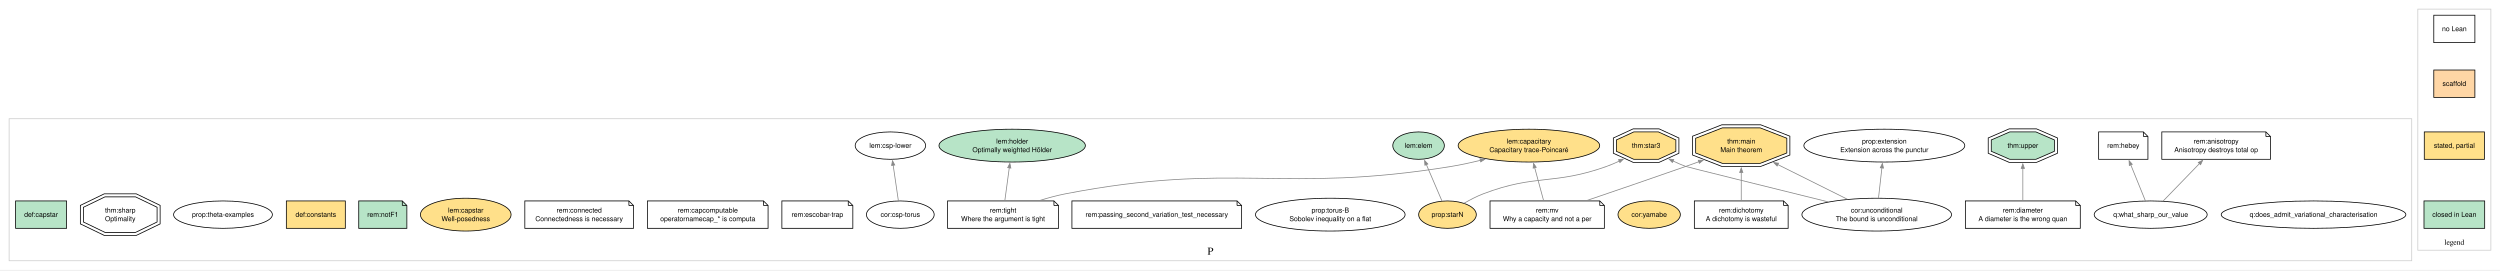
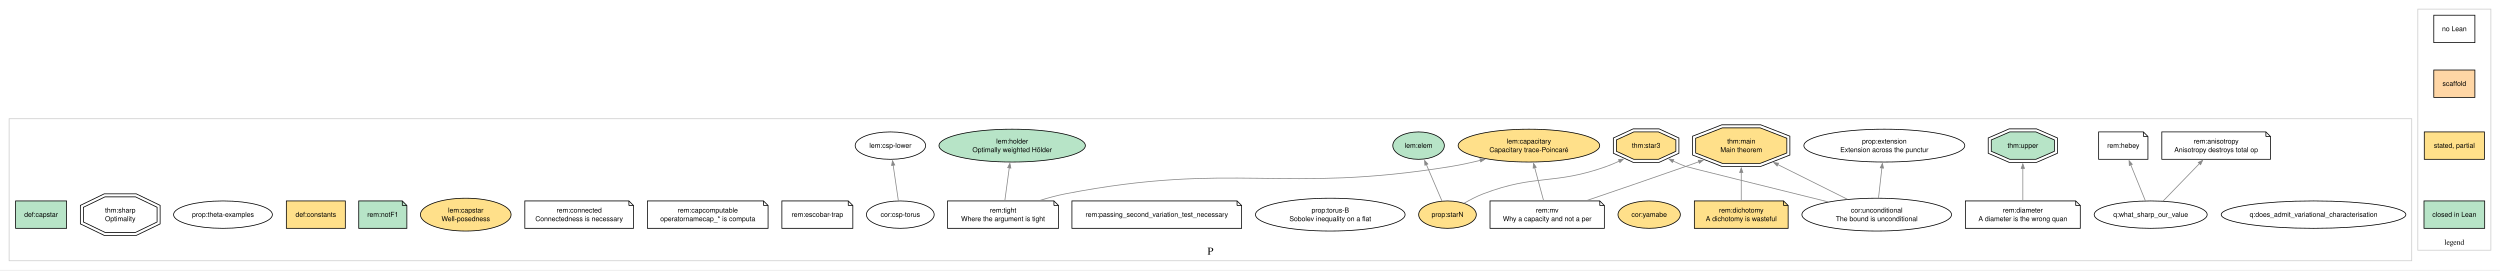
<svg xmlns="http://www.w3.org/2000/svg" width="3285pt" height="355pt" viewBox="0.00 0.00 3285.00 355.00">
  <g id="graph0" class="graph" transform="scale(1 1) rotate(0) translate(4 350.62)">
    <polygon fill="white" stroke="none" points="-4,4 -4,-350.62 3281,-350.62 3281,4 -4,4" />
    <g id="clust1" class="cluster">
      <polygon fill="none" stroke="#cccccc" points="8,-8 8,-194.62 3165,-194.62 3165,-8 8,-8" />
      <text xml:space="preserve" text-anchor="middle" x="1586.5" y="-15.95" font-family="Times,serif" font-size="14.00">P</text>
    </g>
    <g id="clust2" class="cluster">
      <polygon fill="none" stroke="#cccccc" points="3173,-21.84 3173,-338.62 3269,-338.62 3269,-21.84 3173,-21.84" />
      <text xml:space="preserve" text-anchor="middle" x="3221" y="-29.09" font-family="Times,serif" font-size="10.00">legend</text>
    </g>
    <g id="node1" class="node">
      <polygon fill="#b7e4c7" stroke="black" points="83.5,-86.59 16.5,-86.59 16.5,-50.59 83.5,-50.59 83.5,-86.59" />
      <text xml:space="preserve" text-anchor="middle" x="50" y="-65.67" font-family="Helvetica,sans-Serif" font-size="9.00">def:capstar</text>
    </g>
    <g id="node2" class="node">
      <polygon fill="#ffe08a" stroke="black" points="2343.89,-149.61 2343.89,-168.95 2308.81,-182.62 2259.19,-182.62 2224.11,-168.95 2224.11,-149.61 2259.19,-135.94 2308.81,-135.94 2343.89,-149.61" />
      <polygon fill="none" stroke="black" points="2347.89,-146.88 2347.89,-171.68 2309.56,-186.62 2258.44,-186.62 2220.11,-171.68 2220.11,-146.88 2258.44,-131.94 2309.56,-131.94 2347.89,-146.88" />
      <text xml:space="preserve" text-anchor="middle" x="2284" y="-161.98" font-family="Helvetica,sans-Serif" font-size="9.00">thm:main</text>
      <text xml:space="preserve" text-anchor="middle" x="2284" y="-150.73" font-family="Helvetica,sans-Serif" font-size="9.00">Main theorem</text>
    </g>
    <g id="node3" class="node">
      <polygon fill="#ffffff" stroke="black" points="202.41,-58.92 202.41,-78.26 174.05,-91.94 133.95,-91.94 105.59,-78.26 105.59,-58.92 133.95,-45.25 174.05,-45.25 202.41,-58.92" />
      <polygon fill="none" stroke="black" points="206.41,-56.41 206.41,-80.77 174.97,-95.94 133.03,-95.94 101.59,-80.77 101.59,-56.41 133.03,-41.25 174.97,-41.25 206.41,-56.41" />
      <text xml:space="preserve" text-anchor="middle" x="154" y="-71.29" font-family="Helvetica,sans-Serif" font-size="9.00">thm:sharp</text>
      <text xml:space="preserve" text-anchor="middle" x="154" y="-60.04" font-family="Helvetica,sans-Serif" font-size="9.00">Optimality</text>
    </g>
    <g id="node4" class="node">
      <ellipse fill="#ffffff" stroke="black" cx="289" cy="-68.59" rx="64.94" ry="18" />
      <text xml:space="preserve" text-anchor="middle" x="289" y="-65.67" font-family="Helvetica,sans-Serif" font-size="9.00">prop:theta-examples</text>
    </g>
    <g id="node5" class="node">
      <polygon fill="#ffe08a" stroke="black" points="449.75,-86.59 372.25,-86.59 372.25,-50.59 449.75,-50.59 449.75,-86.59" />
      <text xml:space="preserve" text-anchor="middle" x="411" y="-65.67" font-family="Helvetica,sans-Serif" font-size="9.00">def:constants</text>
    </g>
    <g id="node6" class="node">
      <ellipse fill="#ffffff" stroke="black" cx="1166" cy="-159.28" rx="46.3" ry="18" />
      <text xml:space="preserve" text-anchor="middle" x="1166" y="-156.36" font-family="Helvetica,sans-Serif" font-size="9.00">lem:csp-lower</text>
    </g>
    <g id="node7" class="node">
      <polygon fill="#b7e4c7" stroke="black" points="524.62,-86.59 467.38,-86.59 467.38,-50.59 530.62,-50.59 530.62,-80.59 524.62,-86.59" />
      <polyline fill="none" stroke="black" points="524.62,-86.59 524.62,-80.59" />
      <polyline fill="none" stroke="black" points="530.62,-80.59 524.62,-80.59" />
      <text xml:space="preserve" text-anchor="middle" x="499" y="-65.67" font-family="Helvetica,sans-Serif" font-size="9.00">rem:notF1</text>
    </g>
    <g id="node8" class="node">
      <ellipse fill="#ffe08a" stroke="black" cx="608" cy="-68.59" rx="59.57" ry="21.57" />
      <text xml:space="preserve" text-anchor="middle" x="608" y="-71.29" font-family="Helvetica,sans-Serif" font-size="9.00">lem:capstar</text>
      <text xml:space="preserve" text-anchor="middle" x="608" y="-60.04" font-family="Helvetica,sans-Serif" font-size="9.00">Well-posedness</text>
    </g>
    <g id="node9" class="node">
      <polygon fill="#ffffff" stroke="black" points="822.38,-86.59 685.62,-86.59 685.62,-50.59 828.38,-50.59 828.38,-80.59 822.38,-86.59" />
      <polyline fill="none" stroke="black" points="822.38,-86.59 822.38,-80.59" />
      <polyline fill="none" stroke="black" points="828.38,-80.59 822.38,-80.59" />
      <text xml:space="preserve" text-anchor="middle" x="757" y="-71.29" font-family="Helvetica,sans-Serif" font-size="9.00">rem:connected</text>
      <text xml:space="preserve" text-anchor="middle" x="757" y="-60.04" font-family="Helvetica,sans-Serif" font-size="9.00">Connectedness is necessary</text>
    </g>
    <g id="node10" class="node">
      <polygon fill="#ffffff" stroke="black" points="999.25,-86.59 846.75,-86.59 846.75,-50.59 1005.25,-50.59 1005.25,-80.59 999.25,-86.59" />
      <polyline fill="none" stroke="black" points="999.25,-86.59 999.25,-80.59" />
      <polyline fill="none" stroke="black" points="1005.25,-80.59 999.25,-80.59" />
      <text xml:space="preserve" text-anchor="middle" x="926" y="-71.29" font-family="Helvetica,sans-Serif" font-size="9.00">rem:capcomputable</text>
      <text xml:space="preserve" text-anchor="middle" x="926" y="-60.04" font-family="Helvetica,sans-Serif" font-size="9.00">operatornamecap_* is computa</text>
    </g>
    <g id="node11" class="node">
      <polygon fill="#ffffff" stroke="black" points="1110.62,-86.59 1023.38,-86.59 1023.38,-50.59 1116.62,-50.59 1116.62,-80.59 1110.62,-86.59" />
      <polyline fill="none" stroke="black" points="1110.62,-86.59 1110.62,-80.59" />
      <polyline fill="none" stroke="black" points="1116.62,-80.59 1110.62,-80.59" />
      <text xml:space="preserve" text-anchor="middle" x="1070" y="-65.67" font-family="Helvetica,sans-Serif" font-size="9.00">rem:escobar-trap</text>
    </g>
    <g id="node12" class="node">
      <ellipse fill="#ffe08a" stroke="black" cx="2005" cy="-159.28" rx="92.98" ry="21.57" />
      <text xml:space="preserve" text-anchor="middle" x="2005" y="-161.98" font-family="Helvetica,sans-Serif" font-size="9.00">lem:capacitary</text>
      <text xml:space="preserve" text-anchor="middle" x="2005" y="-150.73" font-family="Helvetica,sans-Serif" font-size="9.00">Capacitary trace-Poincaré</text>
    </g>
    <g id="node13" class="node">
      <ellipse fill="#b7e4c7" stroke="black" cx="1326" cy="-159.28" rx="96.17" ry="21.57" />
      <text xml:space="preserve" text-anchor="middle" x="1326" y="-161.98" font-family="Helvetica,sans-Serif" font-size="9.00">lem:holder</text>
      <text xml:space="preserve" text-anchor="middle" x="1326" y="-150.73" font-family="Helvetica,sans-Serif" font-size="9.00">Optimally weighted Hölder</text>
    </g>
    <g id="node14" class="node">
      <polygon fill="#ffffff" stroke="black" points="1380.88,-86.59 1241.12,-86.59 1241.12,-50.59 1386.88,-50.59 1386.88,-80.59 1380.88,-86.59" />
      <polyline fill="none" stroke="black" points="1380.88,-86.59 1380.88,-80.59" />
      <polyline fill="none" stroke="black" points="1386.88,-80.59 1380.88,-80.59" />
      <text xml:space="preserve" text-anchor="middle" x="1314" y="-71.29" font-family="Helvetica,sans-Serif" font-size="9.00">rem:tight</text>
      <text xml:space="preserve" text-anchor="middle" x="1314" y="-60.04" font-family="Helvetica,sans-Serif" font-size="9.00">Where the argument is tight</text>
    </g>
    <g id="edge2" class="edge">
      <path fill="none" stroke="#888888" d="M1361.63,-87.02C1372.77,-90.5 1384.7,-93.75 1396,-95.94 1617.8,-138.79 1680.05,-95.54 1903,-131.94 1915.56,-133.99 1928.84,-136.87 1941.51,-139.98" />
      <polygon fill="#888888" stroke="#888888" points="1940.67,-141.94 1947,-141.36 1941.7,-137.87 1940.67,-141.94" />
    </g>
    <g id="edge1" class="edge">
      <path fill="none" stroke="#888888" d="M1316.31,-86.69C1317.98,-99.04 1320.28,-115.98 1322.21,-130.29" />
      <polygon fill="#888888" stroke="#888888" points="1320.1,-130.32 1322.98,-135.99 1324.26,-129.76 1320.1,-130.32" />
    </g>
    <g id="node15" class="node">
      <polygon fill="#ffe08a" stroke="black" points="2198.07,-151.83 2198.07,-166.74 2175.18,-177.28 2142.82,-177.28 2119.93,-166.74 2119.93,-151.83 2142.82,-141.28 2175.18,-141.28 2198.07,-151.83" />
      <polygon fill="none" stroke="black" points="2202.07,-149.26 2202.07,-169.3 2176.06,-181.28 2141.94,-181.28 2115.93,-169.3 2115.93,-149.26 2141.94,-137.28 2176.06,-137.28 2202.07,-149.26" />
      <text xml:space="preserve" text-anchor="middle" x="2159" y="-156.36" font-family="Helvetica,sans-Serif" font-size="9.00">thm:star3</text>
    </g>
    <g id="node16" class="node">
      <ellipse fill="#b7e4c7" stroke="black" cx="1860" cy="-159.28" rx="33.87" ry="18" />
      <text xml:space="preserve" text-anchor="middle" x="1860" y="-156.36" font-family="Helvetica,sans-Serif" font-size="9.00">lem:elem</text>
    </g>
    <g id="node17" class="node">
      <ellipse fill="#ffe08a" stroke="black" cx="1898" cy="-68.59" rx="37.87" ry="18" />
      <text xml:space="preserve" text-anchor="middle" x="1898" y="-65.67" font-family="Helvetica,sans-Serif" font-size="9.00">prop:starN</text>
    </g>
    <g id="edge4" class="edge">
      <path fill="none" stroke="#888888" d="M1919.82,-83.57C1927.54,-88.04 1936.44,-92.67 1945,-95.94 2013.9,-122.25 2037.56,-107.08 2107,-131.94 2112.62,-133.95 2118.4,-136.43 2123.98,-139.06" />
      <polygon fill="#888888" stroke="#888888" points="2122.74,-140.79 2129.06,-141.53 2124.58,-137.01 2122.74,-140.79" />
    </g>
    <g id="edge3" class="edge">
      <path fill="none" stroke="#888888" d="M1890.67,-86.69C1884.84,-100.31 1876.6,-119.53 1870.14,-134.62" />
      <polygon fill="#888888" stroke="#888888" points="1868.33,-133.5 1867.9,-139.84 1872.19,-135.15 1868.33,-133.5" />
    </g>
    <g id="node18" class="node">
      <polygon fill="#ffffff" stroke="black" points="2812.38,-177.28 2753.62,-177.28 2753.62,-141.28 2818.38,-141.28 2818.38,-171.28 2812.38,-177.28" />
      <polyline fill="none" stroke="black" points="2812.38,-177.28 2812.38,-171.28" />
      <polyline fill="none" stroke="black" points="2818.38,-171.28 2812.38,-171.28" />
      <text xml:space="preserve" text-anchor="middle" x="2786" y="-156.36" font-family="Helvetica,sans-Serif" font-size="9.00">rem:hebey</text>
    </g>
    <g id="node19" class="node">
      <polygon fill="#ffffff" stroke="black" points="1621.5,-86.59 1404.5,-86.59 1404.5,-50.59 1627.5,-50.59 1627.5,-80.59 1621.5,-86.59" />
      <polyline fill="none" stroke="black" points="1621.5,-86.59 1621.5,-80.59" />
      <polyline fill="none" stroke="black" points="1627.5,-80.59 1621.5,-80.59" />
      <text xml:space="preserve" text-anchor="middle" x="1516" y="-65.67" font-family="Helvetica,sans-Serif" font-size="9.00">rem:passing_second_variation_test_necessary</text>
    </g>
    <g id="node20" class="node">
      <ellipse fill="#ffffff" stroke="black" cx="1744" cy="-68.59" rx="98.29" ry="21.57" />
      <text xml:space="preserve" text-anchor="middle" x="1744" y="-71.29" font-family="Helvetica,sans-Serif" font-size="9.00">prop:torus-B</text>
      <text xml:space="preserve" text-anchor="middle" x="1744" y="-60.04" font-family="Helvetica,sans-Serif" font-size="9.00">Sobolev inequality on a flat</text>
    </g>
    <g id="node21" class="node">
      <ellipse fill="#ffffff" stroke="black" cx="1179" cy="-68.59" rx="44.53" ry="18" />
      <text xml:space="preserve" text-anchor="middle" x="1179" y="-65.67" font-family="Helvetica,sans-Serif" font-size="9.00">cor:csp-torus</text>
    </g>
    <g id="edge5" class="edge">
      <path fill="none" stroke="#888888" d="M1176.49,-86.69C1174.55,-99.98 1171.82,-118.6 1169.63,-133.52" />
      <polygon fill="#888888" stroke="#888888" points="1167.56,-133.19 1168.76,-139.43 1171.71,-133.8 1167.56,-133.19" />
    </g>
    <g id="node22" class="node">
      <ellipse fill="#ffffff" stroke="black" cx="2472" cy="-159.28" rx="105.71" ry="21.57" />
      <text xml:space="preserve" text-anchor="middle" x="2472" y="-161.98" font-family="Helvetica,sans-Serif" font-size="9.00">prop:extension</text>
      <text xml:space="preserve" text-anchor="middle" x="2472" y="-150.73" font-family="Helvetica,sans-Serif" font-size="9.00">Extension across the punctur</text>
    </g>
    <g id="node23" class="node">
      <ellipse fill="#ffffff" stroke="black" cx="2462" cy="-68.59" rx="98.29" ry="21.57" />
      <text xml:space="preserve" text-anchor="middle" x="2462" y="-71.29" font-family="Helvetica,sans-Serif" font-size="9.00">cor:unconditional</text>
      <text xml:space="preserve" text-anchor="middle" x="2462" y="-60.04" font-family="Helvetica,sans-Serif" font-size="9.00">The bound is unconditional</text>
    </g>
    <g id="edge8" class="edge">
      <path fill="none" stroke="#888888" d="M2423.38,-88.84C2396.47,-102.24 2360.42,-120.21 2331.72,-134.51" />
      <polygon fill="#888888" stroke="#888888" points="2331.13,-132.45 2326.69,-137.01 2333,-136.21 2331.13,-132.45" />
    </g>
    <g id="edge7" class="edge">
      <path fill="none" stroke="#888888" d="M2398.11,-85.37C2324.49,-103.57 2213.25,-131.1 2211,-131.94 2205.41,-134.02 2199.64,-136.54 2194.06,-139.18" />
      <polygon fill="#888888" stroke="#888888" points="2193.46,-137.14 2188.99,-141.66 2195.31,-140.91 2193.46,-137.14" />
    </g>
    <g id="edge6" class="edge">
      <path fill="none" stroke="#888888" d="M2464.37,-90.61C2465.7,-102.43 2467.38,-117.34 2468.83,-130.15" />
      <polygon fill="#888888" stroke="#888888" points="2466.72,-130.18 2469.48,-135.91 2470.89,-129.71 2466.72,-130.18" />
    </g>
    <g id="node24" class="node">
      <polygon fill="#ffffff" stroke="black" points="2973.38,-177.28 2836.62,-177.28 2836.62,-141.28 2979.38,-141.28 2979.38,-171.28 2973.38,-177.28" />
      <polyline fill="none" stroke="black" points="2973.38,-177.28 2973.38,-171.28" />
      <polyline fill="none" stroke="black" points="2979.38,-171.28 2973.38,-171.28" />
      <text xml:space="preserve" text-anchor="middle" x="2908" y="-161.98" font-family="Helvetica,sans-Serif" font-size="9.00">rem:anisotropy</text>
      <text xml:space="preserve" text-anchor="middle" x="2908" y="-150.73" font-family="Helvetica,sans-Serif" font-size="9.00">Anisotropy destroys total op</text>
    </g>
    <g id="node25" class="node">
      <polygon fill="#b7e4c7" stroke="black" points="2695.47,-151.83 2695.47,-166.74 2671.18,-177.28 2636.82,-177.28 2612.53,-166.74 2612.53,-151.83 2636.82,-141.28 2671.18,-141.28 2695.47,-151.83" />
      <polygon fill="none" stroke="black" points="2699.47,-149.2 2699.47,-169.36 2672.01,-181.28 2635.99,-181.28 2608.53,-169.36 2608.53,-149.2 2635.99,-137.28 2672.01,-137.28 2699.47,-149.2" />
      <text xml:space="preserve" text-anchor="middle" x="2654" y="-156.36" font-family="Helvetica,sans-Serif" font-size="9.00">thm:upper</text>
    </g>
    <g id="node26" class="node">
      <ellipse fill="#ffe08a" stroke="black" cx="2163" cy="-68.59" rx="40.97" ry="18" />
      <text xml:space="preserve" text-anchor="middle" x="2163" y="-65.67" font-family="Helvetica,sans-Serif" font-size="9.00">cor:yamabe</text>
    </g>
    <g id="node27" class="node">
      <polygon fill="#ffffff" stroke="black" points="2098.12,-86.59 1953.88,-86.59 1953.88,-50.59 2104.12,-50.59 2104.12,-80.59 2098.12,-86.59" />
      <polyline fill="none" stroke="black" points="2098.12,-86.59 2098.12,-80.59" />
      <polyline fill="none" stroke="black" points="2104.12,-80.59 2098.12,-80.59" />
      <text xml:space="preserve" text-anchor="middle" x="2029" y="-71.29" font-family="Helvetica,sans-Serif" font-size="9.00">rem:mv</text>
      <text xml:space="preserve" text-anchor="middle" x="2029" y="-60.04" font-family="Helvetica,sans-Serif" font-size="9.00">Why a capacity and not a per</text>
    </g>
    <g id="edge9" class="edge">
      <path fill="none" stroke="#888888" d="M2080.46,-86.97C2116.95,-99.36 2167.05,-116.48 2211,-131.94 2216.66,-133.93 2222.57,-136.03 2228.46,-138.13" />
      <polygon fill="#888888" stroke="#888888" points="2227.57,-140.04 2233.92,-140.09 2228.98,-136.09 2227.57,-140.04" />
    </g>
    <g id="edge10" class="edge">
      <path fill="none" stroke="#888888" d="M2024.37,-86.69C2021.03,-99.04 2016.45,-115.98 2012.58,-130.29" />
      <polygon fill="#888888" stroke="#888888" points="2010.56,-129.69 2011.02,-136.03 2014.62,-130.78 2010.56,-129.69" />
    </g>
    <g id="node28" class="node">
      <polygon fill="#ffffff" stroke="black" points="2723.5,-86.59 2578.5,-86.59 2578.5,-50.59 2729.5,-50.59 2729.5,-80.59 2723.5,-86.59" />
      <polyline fill="none" stroke="black" points="2723.5,-86.59 2723.5,-80.59" />
      <polyline fill="none" stroke="black" points="2729.5,-80.59 2723.5,-80.59" />
      <text xml:space="preserve" text-anchor="middle" x="2654" y="-71.29" font-family="Helvetica,sans-Serif" font-size="9.00">rem:diameter</text>
      <text xml:space="preserve" text-anchor="middle" x="2654" y="-60.04" font-family="Helvetica,sans-Serif" font-size="9.00">A diameter is the wrong quan</text>
    </g>
    <g id="edge11" class="edge">
      <path fill="none" stroke="#888888" d="M2654,-86.69C2654,-98.87 2654,-115.51 2654,-129.69" />
      <polygon fill="#888888" stroke="#888888" points="2651.9,-129.33 2654,-135.33 2656.1,-129.33 2651.9,-129.33" />
    </g>
    <g id="node29" class="node">
-       <polygon fill="#ffffff" stroke="black" points="2339.62,-86.59 2222.38,-86.59 2222.38,-50.59 2345.62,-50.59 2345.62,-80.59 2339.62,-86.59" />
+       <polygon fill="#ffe08a" stroke="black" points="2339.62,-86.59 2222.38,-86.59 2222.38,-50.59 2345.62,-50.59 2345.62,-80.59 2339.62,-86.59" />
      <polyline fill="none" stroke="black" points="2339.62,-86.59 2339.62,-80.59" />
      <polyline fill="none" stroke="black" points="2345.62,-80.59 2339.62,-80.59" />
      <text xml:space="preserve" text-anchor="middle" x="2284" y="-71.29" font-family="Helvetica,sans-Serif" font-size="9.00">rem:dichotomy</text>
      <text xml:space="preserve" text-anchor="middle" x="2284" y="-60.04" font-family="Helvetica,sans-Serif" font-size="9.00">A dichotomy is wasteful</text>
    </g>
    <g id="edge12" class="edge">
      <path fill="none" stroke="#888888" d="M2284,-86.69C2284,-97.3 2284,-111.29 2284,-124.1" />
      <polygon fill="#888888" stroke="#888888" points="2281.9,-123.95 2284,-129.95 2286.1,-123.95 2281.9,-123.95" />
    </g>
    <g id="node30" class="node">
      <ellipse fill="#ffffff" stroke="black" cx="2822" cy="-68.59" rx="74.26" ry="18" />
      <text xml:space="preserve" text-anchor="middle" x="2822" y="-65.67" font-family="Helvetica,sans-Serif" font-size="9.00">q:what_sharp_our_value</text>
    </g>
    <g id="edge13" class="edge">
      <path fill="none" stroke="#888888" d="M2815.06,-86.69C2809.57,-100.22 2801.83,-119.28 2795.72,-134.33" />
      <polygon fill="#888888" stroke="#888888" points="2793.92,-133.18 2793.61,-139.53 2797.81,-134.76 2793.92,-133.18" />
    </g>
    <g id="edge14" class="edge">
      <path fill="none" stroke="#888888" d="M2838.18,-86.28C2851.81,-100.34 2871.45,-120.59 2886.43,-136.03" />
      <polygon fill="#888888" stroke="#888888" points="2884.57,-137.14 2890.26,-139.98 2887.59,-134.21 2884.57,-137.14" />
    </g>
    <g id="node31" class="node">
      <ellipse fill="#ffffff" stroke="black" cx="3036" cy="-68.59" rx="121.3" ry="18" />
      <text xml:space="preserve" text-anchor="middle" x="3036" y="-65.67" font-family="Helvetica,sans-Serif" font-size="9.00">q:does_admit_variational_characterisation</text>
    </g>
    <g id="node32" class="node">
      <polygon fill="#b7e4c7" stroke="black" points="3260.88,-86.59 3181.12,-86.59 3181.12,-50.59 3260.88,-50.59 3260.88,-86.59" />
      <text xml:space="preserve" text-anchor="middle" x="3221" y="-65.67" font-family="Helvetica,sans-Serif" font-size="9.00">closed in Lean</text>
    </g>
    <g id="node33" class="node">
      <polygon fill="#ffe08a" stroke="black" points="3260.5,-177.28 3181.5,-177.28 3181.5,-141.28 3260.5,-141.28 3260.5,-177.28" />
      <text xml:space="preserve" text-anchor="middle" x="3221" y="-156.36" font-family="Helvetica,sans-Serif" font-size="9.00">stated, partial</text>
    </g>
    <g id="node34" class="node">
      <polygon fill="#ffd6a5" stroke="black" points="3248,-258.62 3194,-258.62 3194,-222.62 3248,-222.62 3248,-258.62" />
      <text xml:space="preserve" text-anchor="middle" x="3221" y="-237.7" font-family="Helvetica,sans-Serif" font-size="9.00">scaffold</text>
    </g>
    <g id="node35" class="node">
      <polygon fill="#ffffff" stroke="black" points="3248,-330.62 3194,-330.62 3194,-294.62 3248,-294.62 3248,-330.62" />
      <text xml:space="preserve" text-anchor="middle" x="3221" y="-309.7" font-family="Helvetica,sans-Serif" font-size="9.00">no Lean</text>
    </g>
  </g>
</svg>
